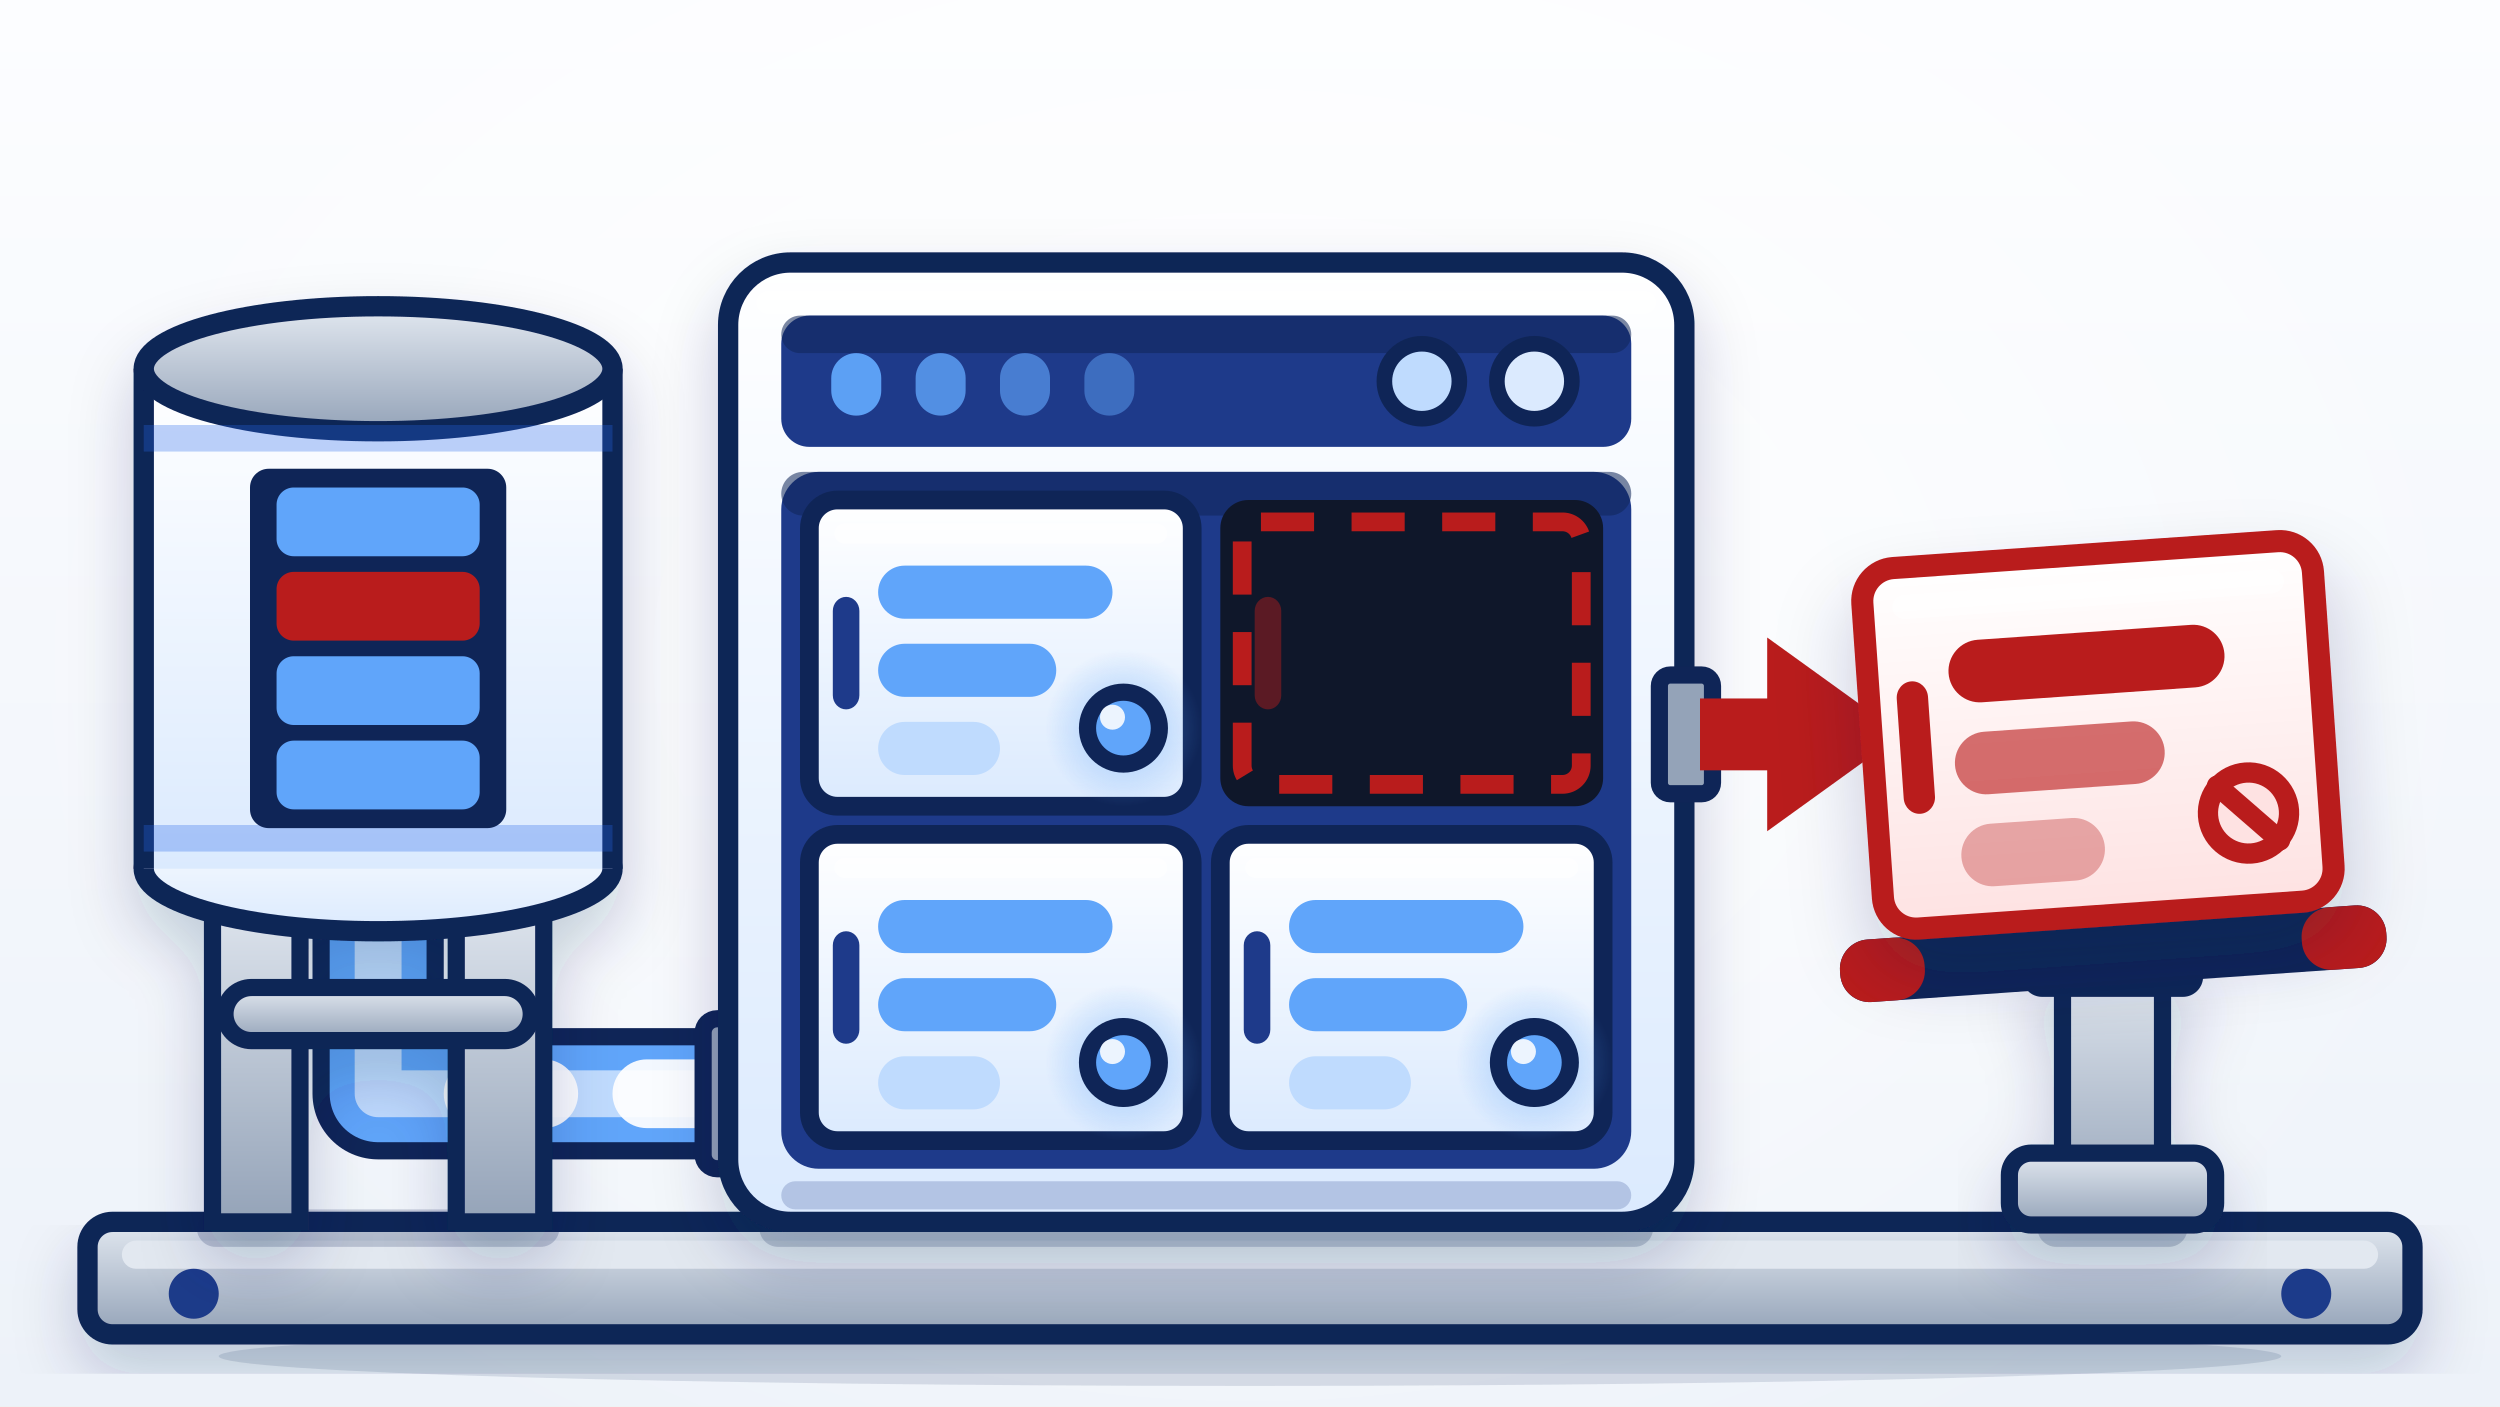
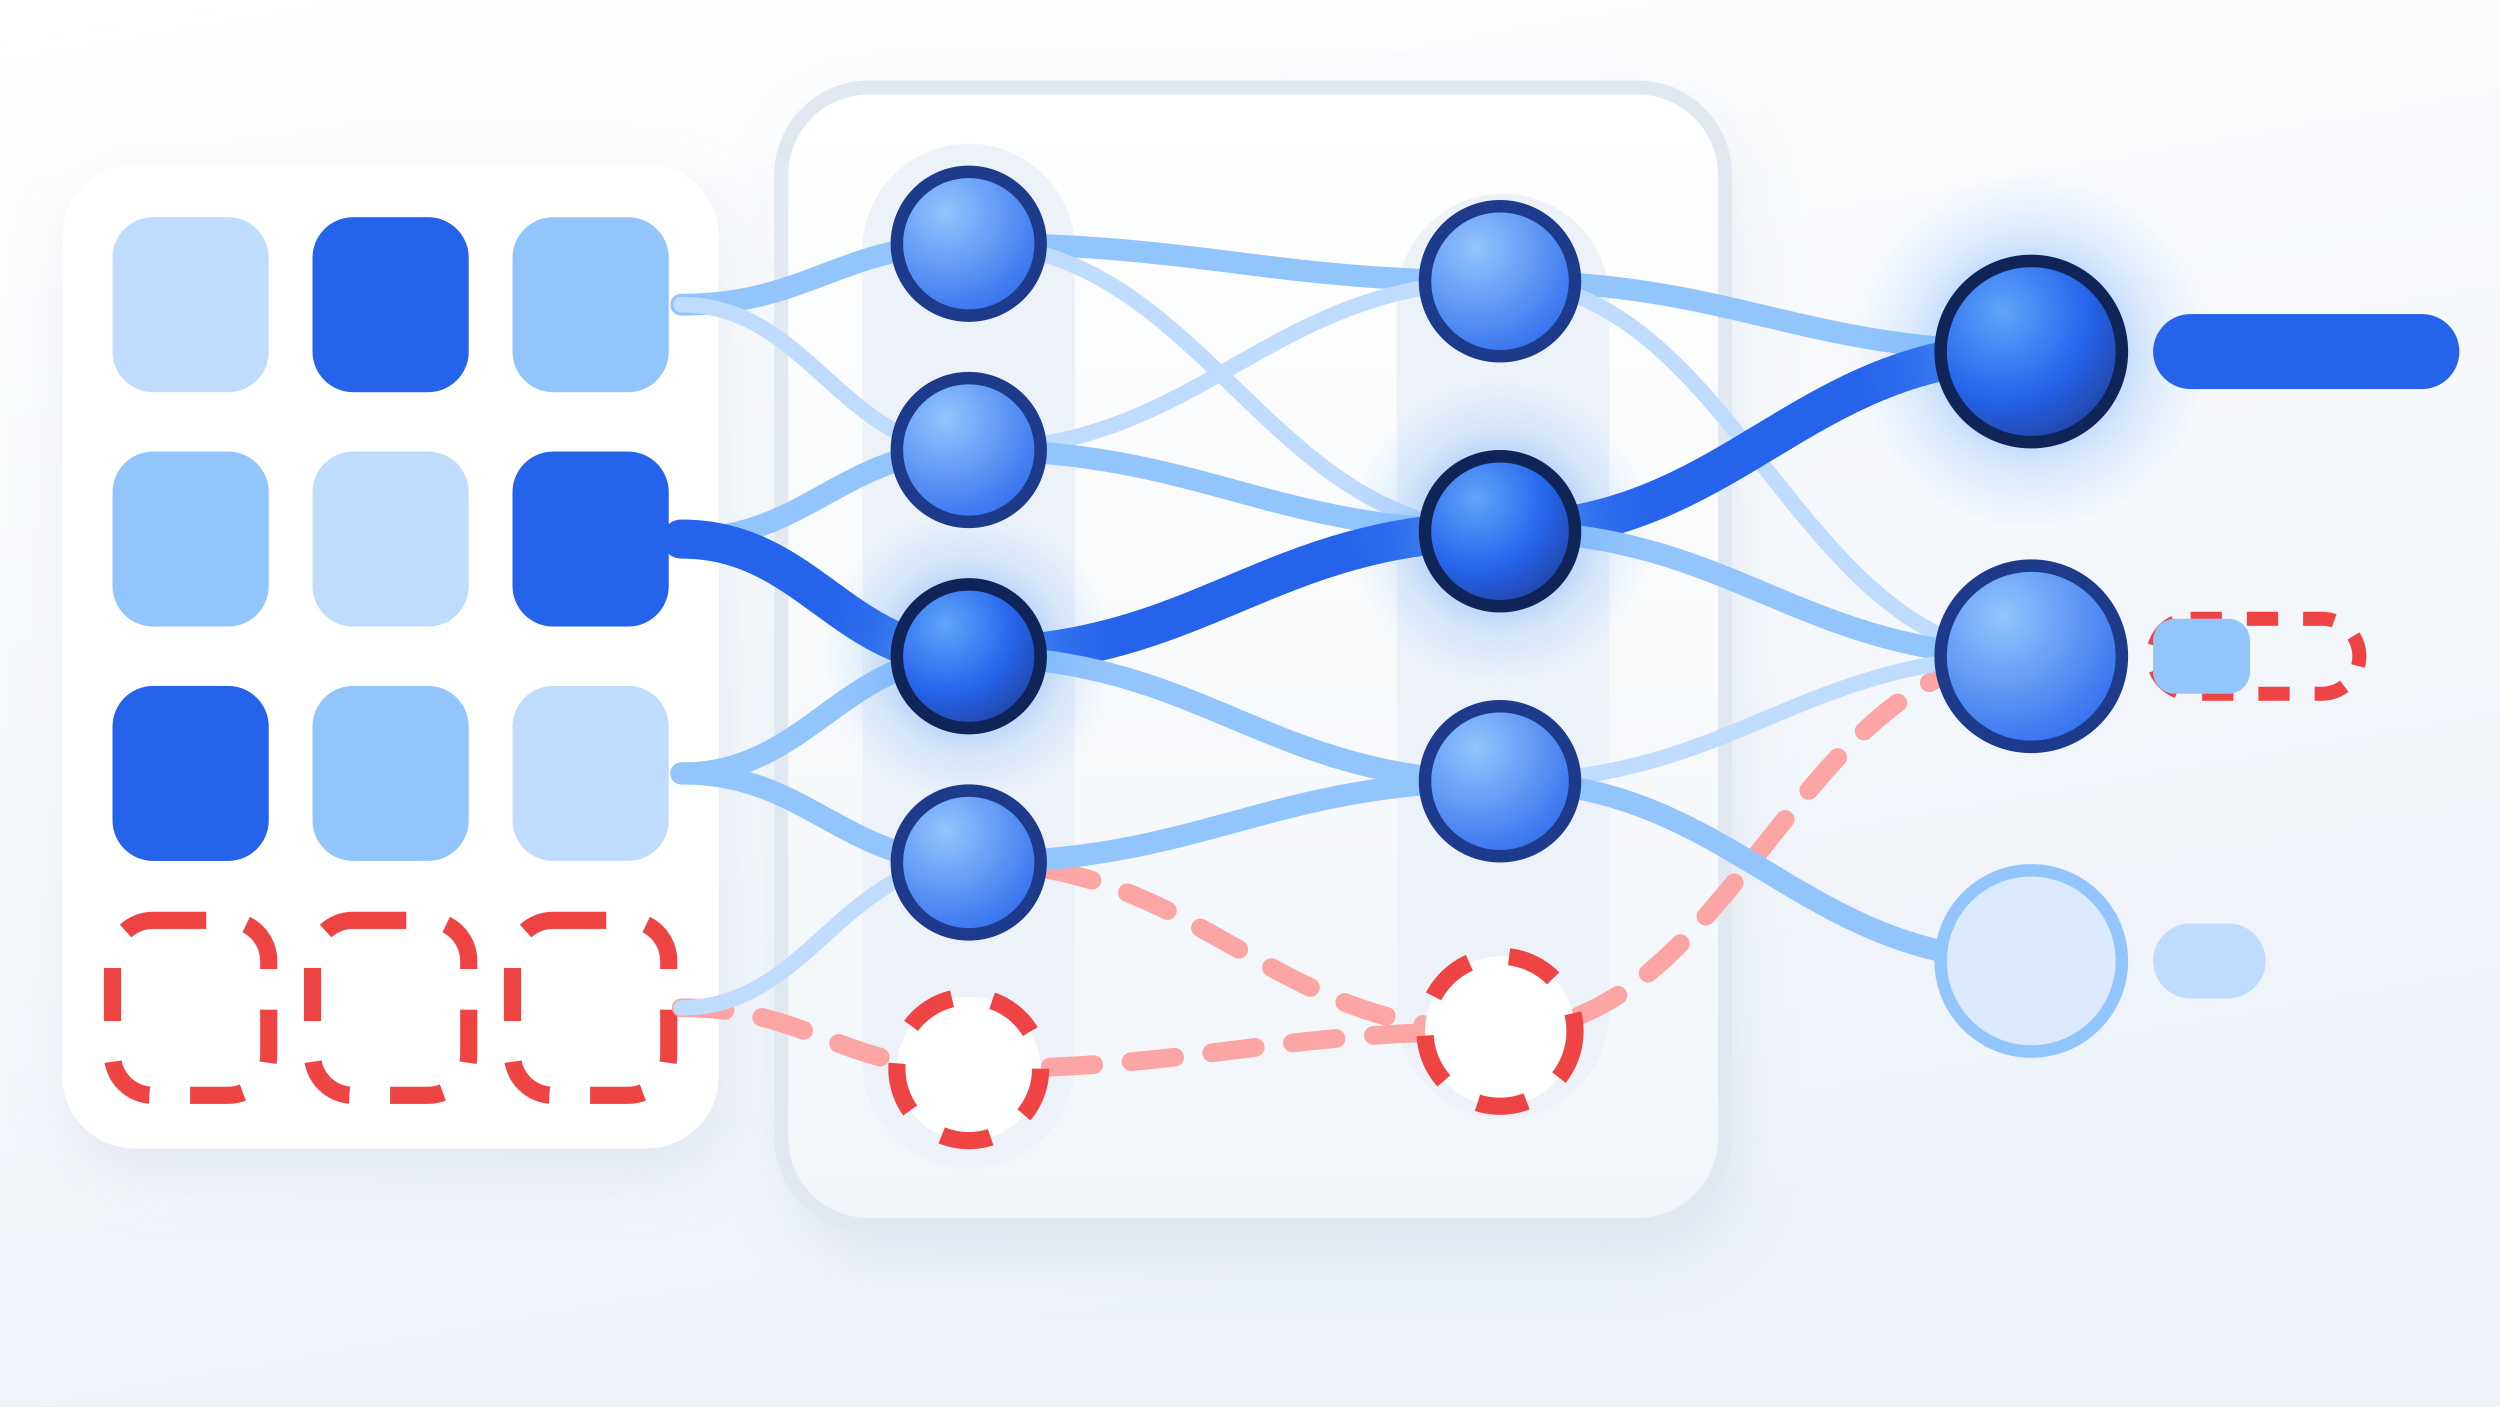
<svg xmlns="http://www.w3.org/2000/svg" viewBox="0 0 1600 900" width="1600" height="900" role="img" aria-labelledby="t d">
  <defs>
-     <linearGradient id="bg" x1="0" y1="0" x2="0" y2="1">
-       <stop offset="0" stop-color="#FCFDFF" />
+     <linearGradient id="gBg" x1="0" y1="0" x2="0.32" y2="1">
+       <stop offset="0" stop-color="#FFFFFF" />
      <stop offset="1" stop-color="#EDF2F9" />
    </linearGradient>
-     <radialGradient id="glow" cx="0.5" cy="0.5" r="0.5">
-       <stop offset="0" stop-color="#FFFFFF" stop-opacity="0.95" />
-       <stop offset="1" stop-color="#FFFFFF" stop-opacity="0" />
+     <linearGradient id="gPlate" x1="0" y1="0" x2="0" y2="1">
+       <stop offset="0" stop-color="#FFFFFF" />
+       <stop offset="1" stop-color="#F1F5F9" />
+     </linearGradient>
+     <radialGradient id="gHot" cx="0.34" cy="0.28" r="0.88">
+       <stop offset="0" stop-color="#60A5FA" />
+       <stop offset="0.55" stop-color="#2563EB" />
+       <stop offset="1" stop-color="#1E3A8A" />
    </radialGradient>
-     <radialGradient id="halo" cx="0.5" cy="0.5" r="0.5">
-       <stop offset="0" stop-color="#60A5FA" stop-opacity="0.50" />
+     <radialGradient id="gMid" cx="0.34" cy="0.28" r="0.88">
+       <stop offset="0" stop-color="#93C5FD" />
+       <stop offset="1" stop-color="#2563EB" />
+     </radialGradient>
+     <radialGradient id="gGlow" cx="0.5" cy="0.5" r="0.5">
+       <stop offset="0.40" stop-color="#60A5FA" stop-opacity="0.46" />
+       <stop offset="0.70" stop-color="#60A5FA" stop-opacity="0.16" />
      <stop offset="1" stop-color="#60A5FA" stop-opacity="0" />
    </radialGradient>
-     <linearGradient id="faceL" x1="0" y1="0" x2="0" y2="1">
-       <stop offset="0" stop-color="#FFFFFF" />
-       <stop offset="1" stop-color="#DBEAFE" />
+     <linearGradient id="gRedact" x1="0" y1="0" x2="0.6" y2="1">
+       <stop offset="0" stop-color="#1E3A8A" />
+       <stop offset="1" stop-color="#0F2557" />
    </linearGradient>
-     <linearGradient id="faceP" x1="0" y1="0" x2="0" y2="1">
-       <stop offset="0" stop-color="#FFFFFF" />
-       <stop offset="1" stop-color="#E2E8F0" />
+     <linearGradient id="gDamp" x1="0" y1="0" x2="1" y2="0">
+       <stop offset="0" stop-color="#DC2626" />
+       <stop offset="0.34" stop-color="#EF4444" />
+       <stop offset="0.52" stop-color="#93C5FD" />
+       <stop offset="1" stop-color="#2563EB" />
    </linearGradient>
-     <linearGradient id="faceM" x1="0" y1="0" x2="0" y2="1">
-       <stop offset="0" stop-color="#E2E8F0" />
-       <stop offset="1" stop-color="#94A3B8" />
-     </linearGradient>
-     <linearGradient id="dial" x1="0" y1="0" x2="0" y2="1">
-       <stop offset="0" stop-color="#FFFFFF" />
-       <stop offset="1" stop-color="#E2E8F0" />
-     </linearGradient>
-     <linearGradient id="faceC" x1="0" y1="0" x2="0" y2="1">
-       <stop offset="0" stop-color="#FFFFFF" />
-       <stop offset="1" stop-color="#FEE2E2" />
-     </linearGradient>
-     <filter id="soft" x="-25%" y="-25%" width="150%" height="160%">
-       <feDropShadow dx="0" dy="20" stdDeviation="20" flood-color="#0F2557" flood-opacity="0.20" />
-     </filter>
-     <filter id="softS" x="-30%" y="-30%" width="160%" height="170%">
-       <feDropShadow dx="0" dy="10" stdDeviation="10" flood-color="#0F2557" flood-opacity="0.22" />
+     <filter id="fSoft" x="-40%" y="-40%" width="180%" height="180%">
+       <feGaussianBlur stdDeviation="18" />
    </filter>
  </defs>
-   <rect width="1600" height="900" fill="url(#bg)" />
-   <ellipse cx="800" cy="420" rx="820" ry="600" fill="url(#glow)" />
-   <ellipse cx="800" cy="868" rx="660" ry="19" fill="#0F2557" opacity="0.13" />
-   <g filter="url(#soft)">
-     <rect x="56" y="782" width="1488" height="72" rx="16" fill="url(#faceM)" stroke="#0F2557" stroke-width="13" />
-     <rect x="78" y="794" width="1444" height="18" rx="9" fill="#E2E8F0" />
-     <circle cx="124" cy="828" r="16" fill="#1E3A8A" />
-     <circle cx="1476" cy="828" r="16" fill="#1E3A8A" />
+   <rect width="1600" height="900" fill="url(#gBg)" />
+   <g>
+     <rect x="46" y="121" width="420" height="630" rx="46" fill="#CBD5E1" opacity="0.38" filter="url(#fSoft)" />
+     <rect x="40" y="105" width="420" height="630" rx="46" fill="#FFFFFF" />
+     <rect x="72" y="139" width="100" height="112" rx="26" fill="#BFDBFE" />
+     <rect x="200" y="139" width="100" height="112" rx="26" fill="#2563EB" />
+     <rect x="328" y="139" width="100" height="112" rx="26" fill="#93C5FD" />
+     <rect x="72" y="289" width="100" height="112" rx="26" fill="#93C5FD" />
+     <rect x="200" y="289" width="100" height="112" rx="26" fill="#BFDBFE" />
+     <rect x="328" y="289" width="100" height="112" rx="26" fill="#2563EB" />
+     <rect x="72" y="439" width="100" height="112" rx="26" fill="#2563EB" />
+     <rect x="200" y="439" width="100" height="112" rx="26" fill="#93C5FD" />
+     <rect x="328" y="439" width="100" height="112" rx="26" fill="#BFDBFE" />
+     <rect x="72" y="589" width="100" height="112" rx="26" fill="#FFFFFF" stroke="#EF4444" stroke-width="11" stroke-dasharray="34 26" />
+     <rect x="200" y="589" width="100" height="112" rx="26" fill="#FFFFFF" stroke="#EF4444" stroke-width="11" stroke-dasharray="34 26" />
+     <rect x="328" y="589" width="100" height="112" rx="26" fill="#FFFFFF" stroke="#EF4444" stroke-width="11" stroke-dasharray="34 26" />
  </g>
-   <path d="M 242 556 V 700 H 496" fill="none" stroke="#0F2557" stroke-width="84" stroke-linecap="round" stroke-linejoin="round" />
-   <path d="M 242 556 V 700 H 496" fill="none" stroke="#60A5FA" stroke-width="62" stroke-linecap="round" stroke-linejoin="round" />
-   <path d="M 242 556 V 700 H 496" fill="none" stroke="#BFDBFE" stroke-width="30" stroke-linecap="round" stroke-linejoin="round" />
-   <rect x="284" y="678" width="86" height="44" rx="22" fill="#FFFFFF" opacity="0.92" />
-   <rect x="392" y="678" width="86" height="44" rx="22" fill="#FFFFFF" opacity="0.92" />
-   <rect x="450" y="652" width="38" height="96" rx="9" fill="#94A3B8" stroke="#0F2557" stroke-width="11" />
-   <rect x="126" y="774" width="232" height="24" rx="12" fill="#0F2557" opacity="0.20" />
-   <g filter="url(#soft)">
-     <rect x="136" y="566" width="56" height="216" fill="url(#faceM)" stroke="#0F2557" stroke-width="11" />
-     <rect x="292" y="566" width="56" height="216" fill="url(#faceM)" stroke="#0F2557" stroke-width="11" />
-     <rect x="144" y="632" width="196" height="34" rx="17" fill="url(#faceM)" stroke="#0F2557" stroke-width="11" />
-     <ellipse cx="242" cy="556" rx="150" ry="40" fill="url(#faceL)" stroke="#0F2557" stroke-width="13" />
-     <rect x="92" y="236" width="300" height="320" fill="url(#faceL)" />
-     <line x1="92" y1="236" x2="92" y2="556" stroke="#0F2557" stroke-width="13" />
-     <line x1="392" y1="236" x2="392" y2="556" stroke="#0F2557" stroke-width="13" />
-     <ellipse cx="242" cy="236" rx="150" ry="40" fill="url(#faceM)" stroke="#0F2557" stroke-width="13" />
+   <g>
+     <rect x="506" y="74" width="604" height="728" rx="56" fill="#CBD5E1" opacity="0.45" filter="url(#fSoft)" />
+     <rect x="500" y="56" width="604" height="728" rx="56" fill="url(#gPlate)" stroke="#E2E8F0" stroke-width="9" />
+     <rect x="552" y="92" width="136" height="656" rx="68" fill="#EDF2F9" />
+     <rect x="894" y="124" width="136" height="592" rx="68" fill="#EDF2F9" />
  </g>
-   <rect x="92" y="272" width="300" height="17" fill="#2563EB" opacity="0.30" />
-   <rect x="92" y="528" width="300" height="17" fill="#2563EB" opacity="0.30" />
-   <rect x="160" y="300" width="164" height="230" rx="12" fill="#0F2557" />
-   <rect x="177" y="312" width="130" height="44" rx="11" fill="#60A5FA" />
-   <rect x="177" y="366" width="130" height="44" rx="11" fill="#B91C1C" />
-   <rect x="177" y="420" width="130" height="44" rx="11" fill="#60A5FA" />
-   <rect x="177" y="474" width="130" height="44" rx="11" fill="#60A5FA" />
-   <rect x="486" y="774" width="572" height="24" rx="12" fill="#0F2557" opacity="0.20" />
-   <g filter="url(#soft)">
-     <rect x="466" y="168" width="612" height="614" rx="40" fill="url(#faceL)" stroke="#0F2557" stroke-width="13" />
-     <rect x="484" y="186" width="576" height="15" rx="8" fill="#FFFFFF" opacity="0.62" />
+   <g>
+     <path d="M436 645 C516.96 645, 539.04 684, 620 684" fill="none" stroke="#FCA5A5" stroke-width="12" stroke-linecap="round" stroke-dasharray="28 24" />
+     <path d="M620 552 C769.6 552, 810.4 660, 960 660" fill="none" stroke="#FCA5A5" stroke-width="12" stroke-linecap="round" stroke-dasharray="28 24" />
+     <path d="M620 684 C769.6 684, 810.4 660, 960 660" fill="none" stroke="#FCA5A5" stroke-width="12" stroke-linecap="round" stroke-dasharray="28 24" />
+     <path d="M960 660 C1109.6 660, 1150.4 420, 1300 420" fill="none" stroke="#FCA5A5" stroke-width="12" stroke-linecap="round" stroke-dasharray="28 24" />
  </g>
-   <rect x="500" y="756" width="544" height="18" rx="9" fill="#1E3A8A" opacity="0.22" />
-   <rect x="500" y="202" width="544" height="84" rx="18" fill="#1E3A8A" />
-   <rect x="500" y="202" width="544" height="24" rx="12" fill="#0F2557" opacity="0.55" />
-   <rect x="532" y="226" width="32" height="40" rx="16" fill="#60A5FA" opacity="0.95" />
-   <rect x="586" y="226" width="32" height="40" rx="16" fill="#60A5FA" opacity="0.79" />
-   <rect x="640" y="226" width="32" height="40" rx="16" fill="#60A5FA" opacity="0.63" />
-   <rect x="694" y="226" width="32" height="40" rx="16" fill="#60A5FA" opacity="0.47" />
-   <circle cx="910" cy="244" r="24" fill="#BFDBFE" stroke="#0F2557" stroke-width="10" />
-   <circle cx="982" cy="244" r="24" fill="#DBEAFE" stroke="#0F2557" stroke-width="10" />
-   <rect x="500" y="302" width="544" height="446" rx="24" fill="#1E3A8A" />
-   <rect x="500" y="302" width="544" height="28" rx="14" fill="#0F2557" opacity="0.55" />
-   <rect x="518" y="320" width="245" height="196" rx="18" fill="url(#faceL)" stroke="#0F2557" stroke-width="12" />
-   <rect x="534" y="335" width="213" height="13" rx="7" fill="#FFFFFF" opacity="0.6" />
-   <rect x="533" y="382" width="17" height="72" rx="9" fill="#1E3A8A" />
-   <rect x="562" y="362" width="150" height="34" rx="17" fill="#60A5FA" opacity="1" />
-   <rect x="562" y="412" width="114" height="34" rx="17" fill="#60A5FA" opacity="1" />
-   <rect x="562" y="462" width="78" height="34" rx="17" fill="#BFDBFE" opacity="1" />
-   <circle cx="719" cy="466" r="50" fill="url(#halo)" />
-   <circle cx="719" cy="466" r="23" fill="#60A5FA" stroke="#0F2557" stroke-width="11" />
-   <circle cx="712" cy="459" r="8" fill="#FFFFFF" opacity="0.88" />
-   <rect x="518" y="534" width="245" height="196" rx="18" fill="url(#faceL)" stroke="#0F2557" stroke-width="12" />
-   <rect x="534" y="549" width="213" height="13" rx="7" fill="#FFFFFF" opacity="0.6" />
-   <rect x="533" y="596" width="17" height="72" rx="9" fill="#1E3A8A" />
-   <rect x="562" y="576" width="150" height="34" rx="17" fill="#60A5FA" opacity="1" />
-   <rect x="562" y="626" width="114" height="34" rx="17" fill="#60A5FA" opacity="1" />
-   <rect x="562" y="676" width="78" height="34" rx="17" fill="#BFDBFE" opacity="1" />
-   <circle cx="719" cy="680" r="50" fill="url(#halo)" />
-   <circle cx="719" cy="680" r="23" fill="#60A5FA" stroke="#0F2557" stroke-width="11" />
-   <circle cx="712" cy="673" r="8" fill="#FFFFFF" opacity="0.88" />
-   <rect x="781" y="534" width="245" height="196" rx="18" fill="url(#faceL)" stroke="#0F2557" stroke-width="12" />
-   <rect x="797" y="549" width="213" height="13" rx="7" fill="#FFFFFF" opacity="0.6" />
-   <rect x="796" y="596" width="17" height="72" rx="9" fill="#1E3A8A" />
-   <rect x="825" y="576" width="150" height="34" rx="17" fill="#60A5FA" opacity="1" />
-   <rect x="825" y="626" width="114" height="34" rx="17" fill="#60A5FA" opacity="1" />
-   <rect x="825" y="676" width="78" height="34" rx="17" fill="#BFDBFE" opacity="1" />
-   <circle cx="982" cy="680" r="50" fill="url(#halo)" />
-   <circle cx="982" cy="680" r="23" fill="#60A5FA" stroke="#0F2557" stroke-width="11" />
-   <circle cx="975" cy="673" r="8" fill="#FFFFFF" opacity="0.88" />
-   <rect x="781" y="320" width="245" height="196" rx="18" fill="#0F172A" />
-   <rect x="803" y="382" width="17" height="72" rx="9" fill="#B91C1C" opacity="0.45" />
-   <rect x="795" y="334" width="217" height="168" rx="12" fill="none" stroke="#B91C1C" stroke-width="12" stroke-dasharray="34 24" />
-   <rect x="1062" y="432" width="34" height="76" rx="7" fill="#94A3B8" stroke="#0F2557" stroke-width="11" />
-   <polygon points="1088,447 1131,447 1131,408 1217,470 1131,532 1131,493 1088,493" fill="#B91C1C" />
-   <rect x="1304" y="774" width="96" height="24" rx="12" fill="#0F2557" opacity="0.20" />
-   <g filter="url(#soft)">
-     <rect x="1320" y="612" width="64" height="170" fill="url(#faceM)" stroke="#0F2557" stroke-width="11" />
-     <rect x="1286" y="738" width="132" height="46" rx="14" fill="url(#faceM)" stroke="#0F2557" stroke-width="11" />
-     <rect x="1294" y="612" width="116" height="26" rx="13" fill="#0F2557" />
+   <g>
+     <path d="M436 195 C516.96 195, 539.04 156, 620 156" fill="none" stroke="#93C5FD" stroke-width="14" stroke-linecap="round" />
+     <path d="M436 195 C516.96 195, 539.04 288, 620 288" fill="none" stroke="#BFDBFE" stroke-width="10" stroke-linecap="round" />
+     <path d="M436 345 C516.96 345, 539.04 288, 620 288" fill="none" stroke="#93C5FD" stroke-width="14" stroke-linecap="round" />
+     <path d="M436 345 C516.96 345, 539.04 420, 620 420" fill="none" stroke="#2563EB" stroke-width="25" stroke-linecap="round" />
+     <path d="M436 495 C516.96 495, 539.04 420, 620 420" fill="none" stroke="#93C5FD" stroke-width="14" stroke-linecap="round" />
+     <path d="M436 495 C516.96 495, 539.04 552, 620 552" fill="none" stroke="#93C5FD" stroke-width="14" stroke-linecap="round" />
+     <path d="M436 645 C516.96 645, 539.04 552, 620 552" fill="none" stroke="#BFDBFE" stroke-width="10" stroke-linecap="round" />
+     <path d="M620 156 C769.6 156, 810.4 180, 960 180" fill="none" stroke="#93C5FD" stroke-width="14" stroke-linecap="round" />
+     <path d="M620 156 C769.6 156, 810.4 340, 960 340" fill="none" stroke="#BFDBFE" stroke-width="10" stroke-linecap="round" />
+     <path d="M620 288 C769.6 288, 810.4 180, 960 180" fill="none" stroke="#BFDBFE" stroke-width="10" stroke-linecap="round" />
+     <path d="M620 288 C769.6 288, 810.4 340, 960 340" fill="none" stroke="#93C5FD" stroke-width="14" stroke-linecap="round" />
+     <path d="M620 420 C769.6 420, 810.4 340, 960 340" fill="none" stroke="#2563EB" stroke-width="25" stroke-linecap="round" />
+     <path d="M620 420 C769.6 420, 810.4 500, 960 500" fill="none" stroke="#93C5FD" stroke-width="14" stroke-linecap="round" />
+     <path d="M620 552 C769.6 552, 810.4 500, 960 500" fill="none" stroke="#93C5FD" stroke-width="14" stroke-linecap="round" />
+     <path d="M960 180 C1109.6 180, 1150.4 225, 1300 225" fill="none" stroke="#93C5FD" stroke-width="14" stroke-linecap="round" />
+     <path d="M960 180 C1109.6 180, 1150.4 420, 1300 420" fill="none" stroke="#BFDBFE" stroke-width="10" stroke-linecap="round" />
+     <path d="M960 340 C1109.6 340, 1150.4 225, 1300 225" fill="none" stroke="#2563EB" stroke-width="25" stroke-linecap="round" />
+     <path d="M960 340 C1109.6 340, 1150.4 420, 1300 420" fill="none" stroke="#93C5FD" stroke-width="14" stroke-linecap="round" />
+     <path d="M960 500 C1109.6 500, 1150.4 420, 1300 420" fill="none" stroke="#BFDBFE" stroke-width="10" stroke-linecap="round" />
+     <path d="M960 500 C1109.6 500, 1150.4 615, 1300 615" fill="none" stroke="#93C5FD" stroke-width="14" stroke-linecap="round" />
  </g>
-   <g transform="rotate(-4 1352 612) translate(1352 470) scale(1.18) translate(-1352 -470)">
-     <rect x="1204" y="572" width="297" height="34" rx="16" fill="#0F2557" />
-     <rect x="1204" y="572" width="46" height="34" rx="16" fill="#B91C1C" />
-     <rect x="1455" y="572" width="46" height="34" rx="16" fill="#B91C1C" />
-     <g filter="url(#soft)">
-       <rect x="1230" y="372" width="245" height="196" rx="18" fill="url(#faceC)" stroke="#B91C1C" stroke-width="12" />
-       <rect x="1246" y="387" width="213" height="13" rx="7" fill="#FFFFFF" opacity="0.6" />
-       <rect x="1245" y="434" width="17" height="72" rx="9" fill="#B91C1C" />
-       <rect x="1274" y="414" width="150" height="34" rx="17" fill="#B91C1C" opacity="1" />
-       <rect x="1274" y="464" width="114" height="34" rx="17" fill="#B91C1C" opacity="0.62" />
-       <rect x="1274" y="514" width="78" height="34" rx="17" fill="#B91C1C" opacity="0.34" />
-       <circle cx="1431" cy="518" r="22" fill="#FEE2E2" stroke="#B91C1C" stroke-width="11" />
-       <line x1="1415" y1="502" x2="1447" y2="534" stroke="#B91C1C" stroke-width="11" stroke-linecap="round" />
-     </g>
+   <g>
+     <circle cx="620" cy="684" r="46" fill="#FFFFFF" stroke="#EF4444" stroke-width="11" stroke-dasharray="32 26" />
+     <circle cx="960" cy="660" r="48" fill="#FFFFFF" stroke="#EF4444" stroke-width="11" stroke-dasharray="32 26" />
  </g>
+   <g>
+     <circle cx="620" cy="420" r="92.0" fill="url(#gGlow)" />
+     <circle cx="960" cy="340" r="96.0" fill="url(#gGlow)" />
+     <circle cx="1300" cy="225" r="113.1" fill="url(#gGlow)" />
+   </g>
+   <g>
+     <circle cx="620" cy="156" r="46" fill="url(#gMid)" stroke="#1E3A8A" stroke-width="8" />
+     <circle cx="620" cy="288" r="46" fill="url(#gMid)" stroke="#1E3A8A" stroke-width="8" />
+     <circle cx="620" cy="420" r="46" fill="url(#gHot)" stroke="#0F2557" stroke-width="8" />
+     <circle cx="620" cy="552" r="46" fill="url(#gMid)" stroke="#1E3A8A" stroke-width="8" />
+   </g>
+   <g>
+     <circle cx="960" cy="180" r="48" fill="url(#gMid)" stroke="#1E3A8A" stroke-width="8" />
+     <circle cx="960" cy="340" r="48" fill="url(#gHot)" stroke="#0F2557" stroke-width="8" />
+     <circle cx="960" cy="500" r="48" fill="url(#gMid)" stroke="#1E3A8A" stroke-width="8" />
+   </g>
+   <g>
+     <circle cx="1300" cy="225" r="58" fill="url(#gHot)" stroke="#0F2557" stroke-width="8" />
+     <circle cx="1300" cy="420" r="58" fill="url(#gMid)" stroke="#1E3A8A" stroke-width="8" />
+     <circle cx="1300" cy="615" r="58" fill="#DBEAFE" stroke="#93C5FD" stroke-width="8" />
+   </g>
+   <rect x="1378" y="201" width="196" height="48" rx="24" fill="#2563EB" />
+   <rect x="1378" y="396" width="132" height="48" rx="24" fill="none" stroke="#EF4444" stroke-width="9" stroke-dasharray="20 16" />
+   <rect x="1378" y="396" width="62" height="48" rx="14" fill="#93C5FD" />
+   <rect x="1378" y="591" width="72" height="48" rx="24" fill="#BFDBFE" />
</svg>
